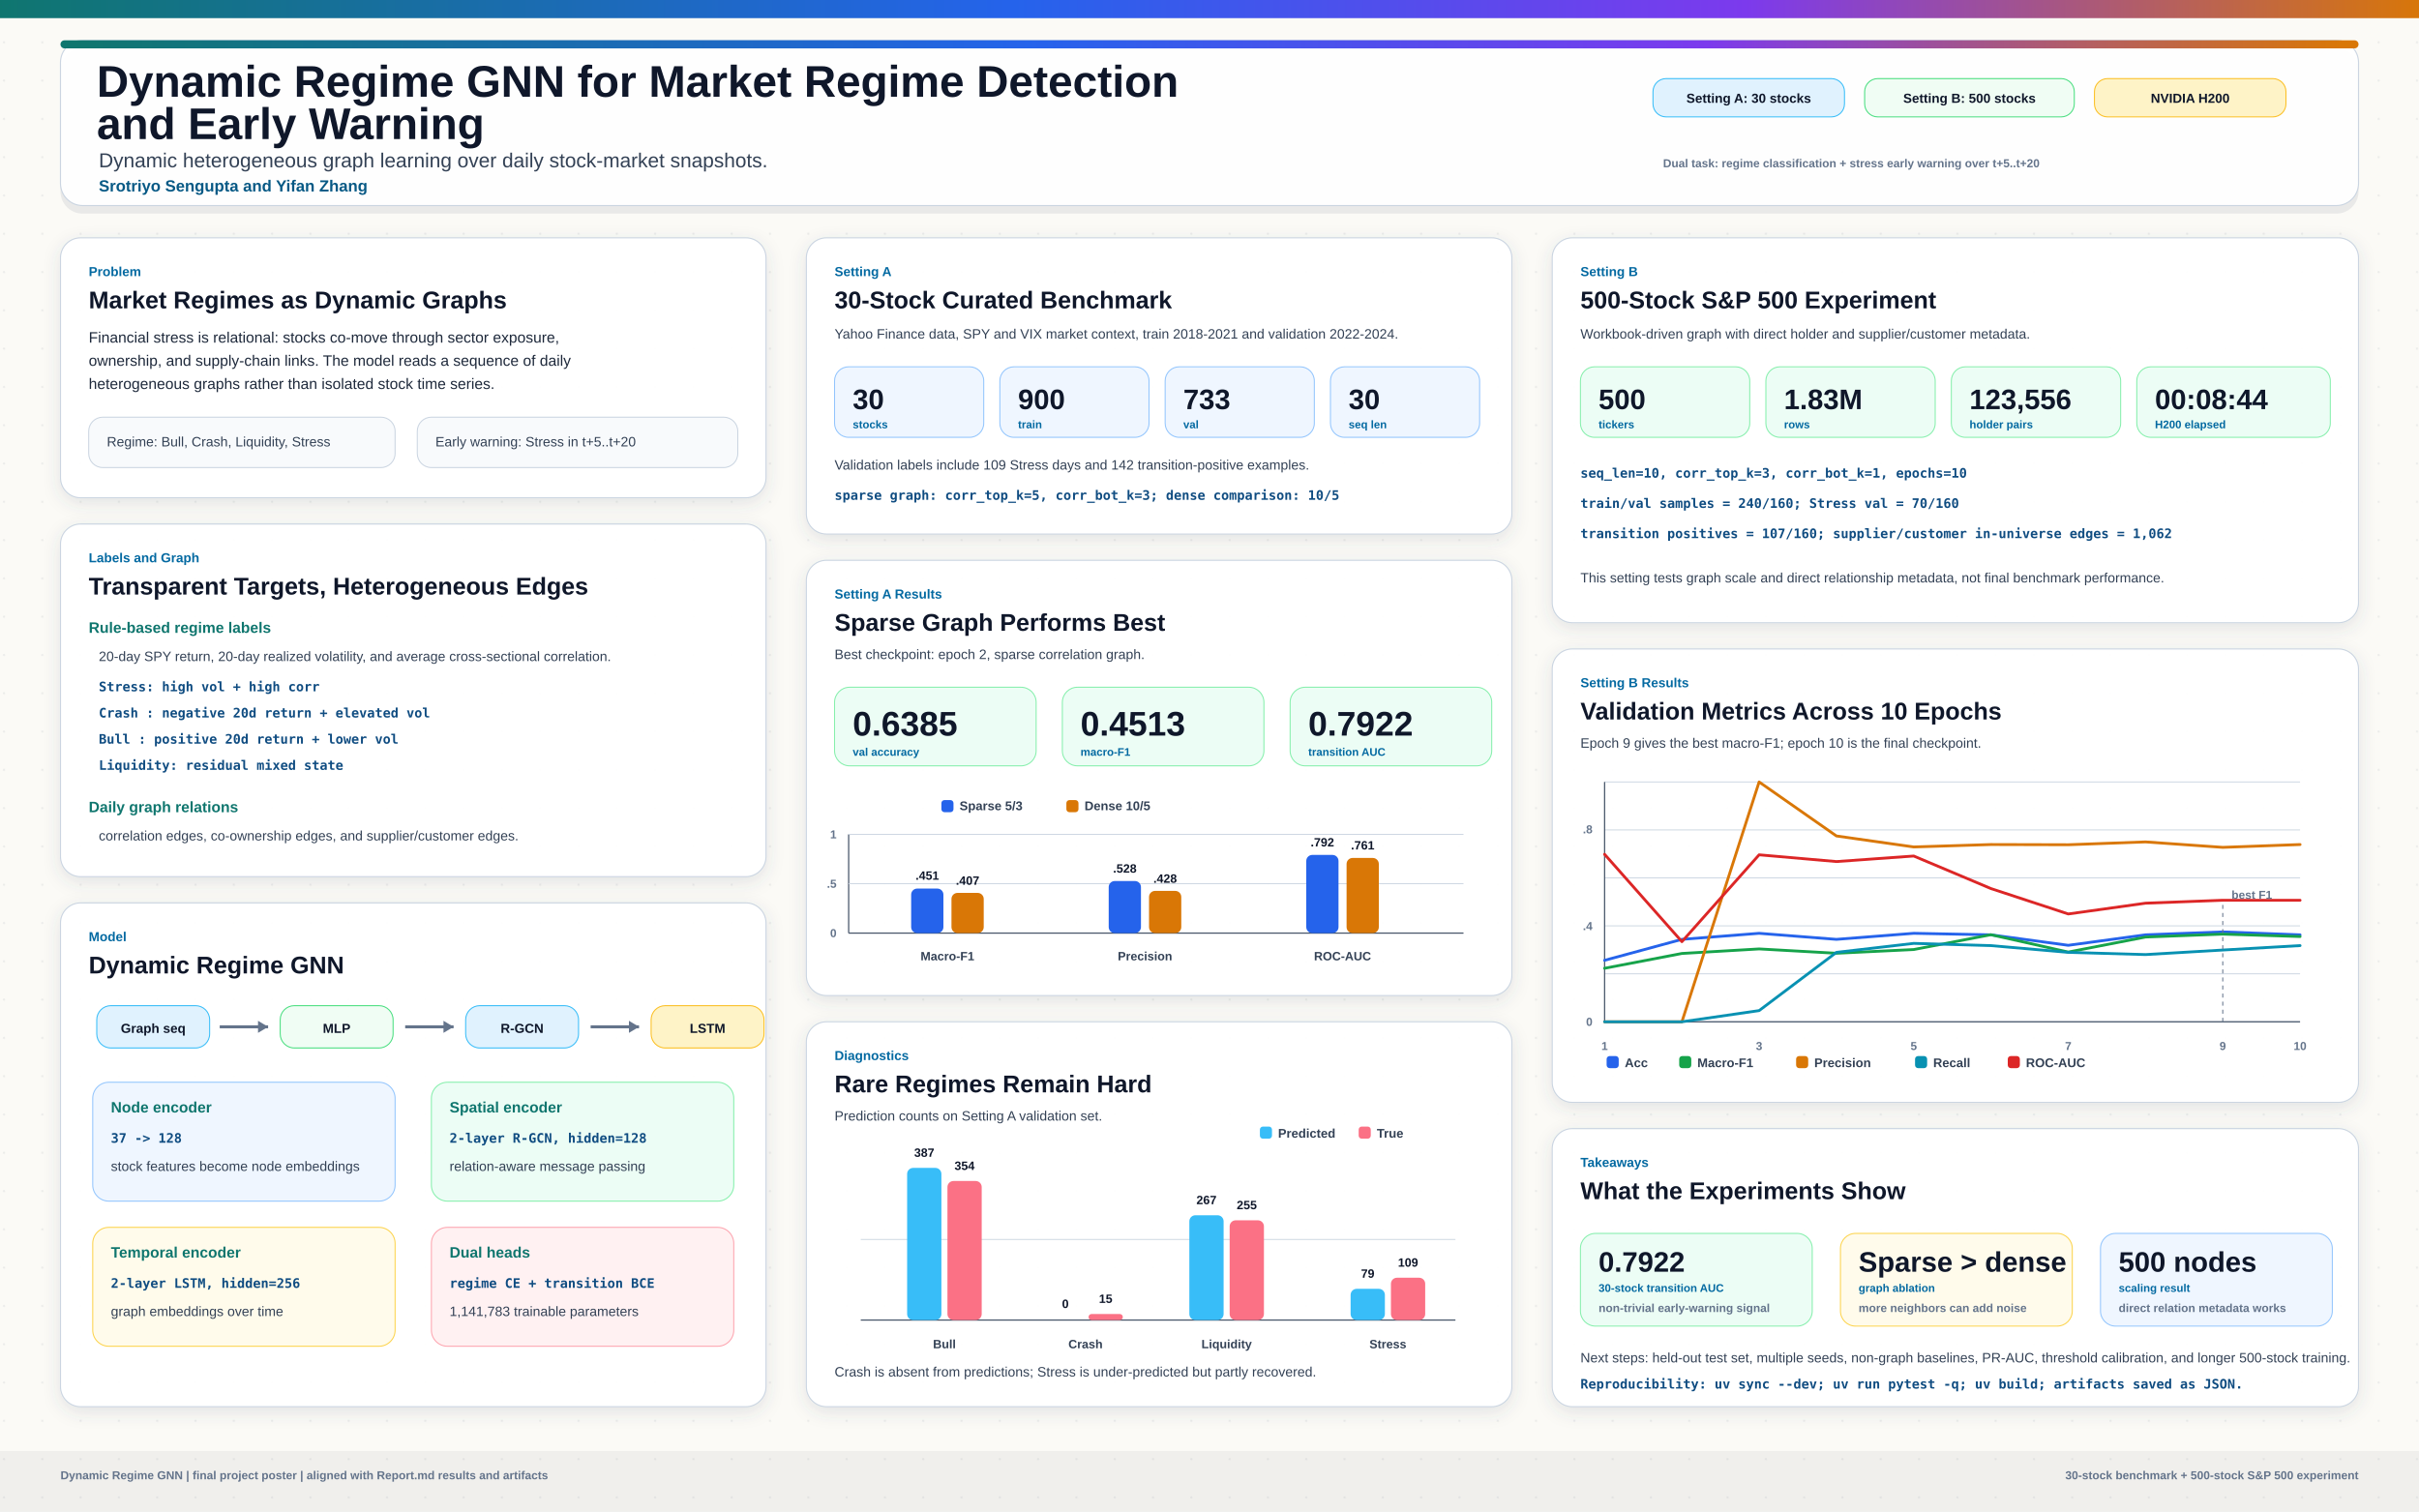
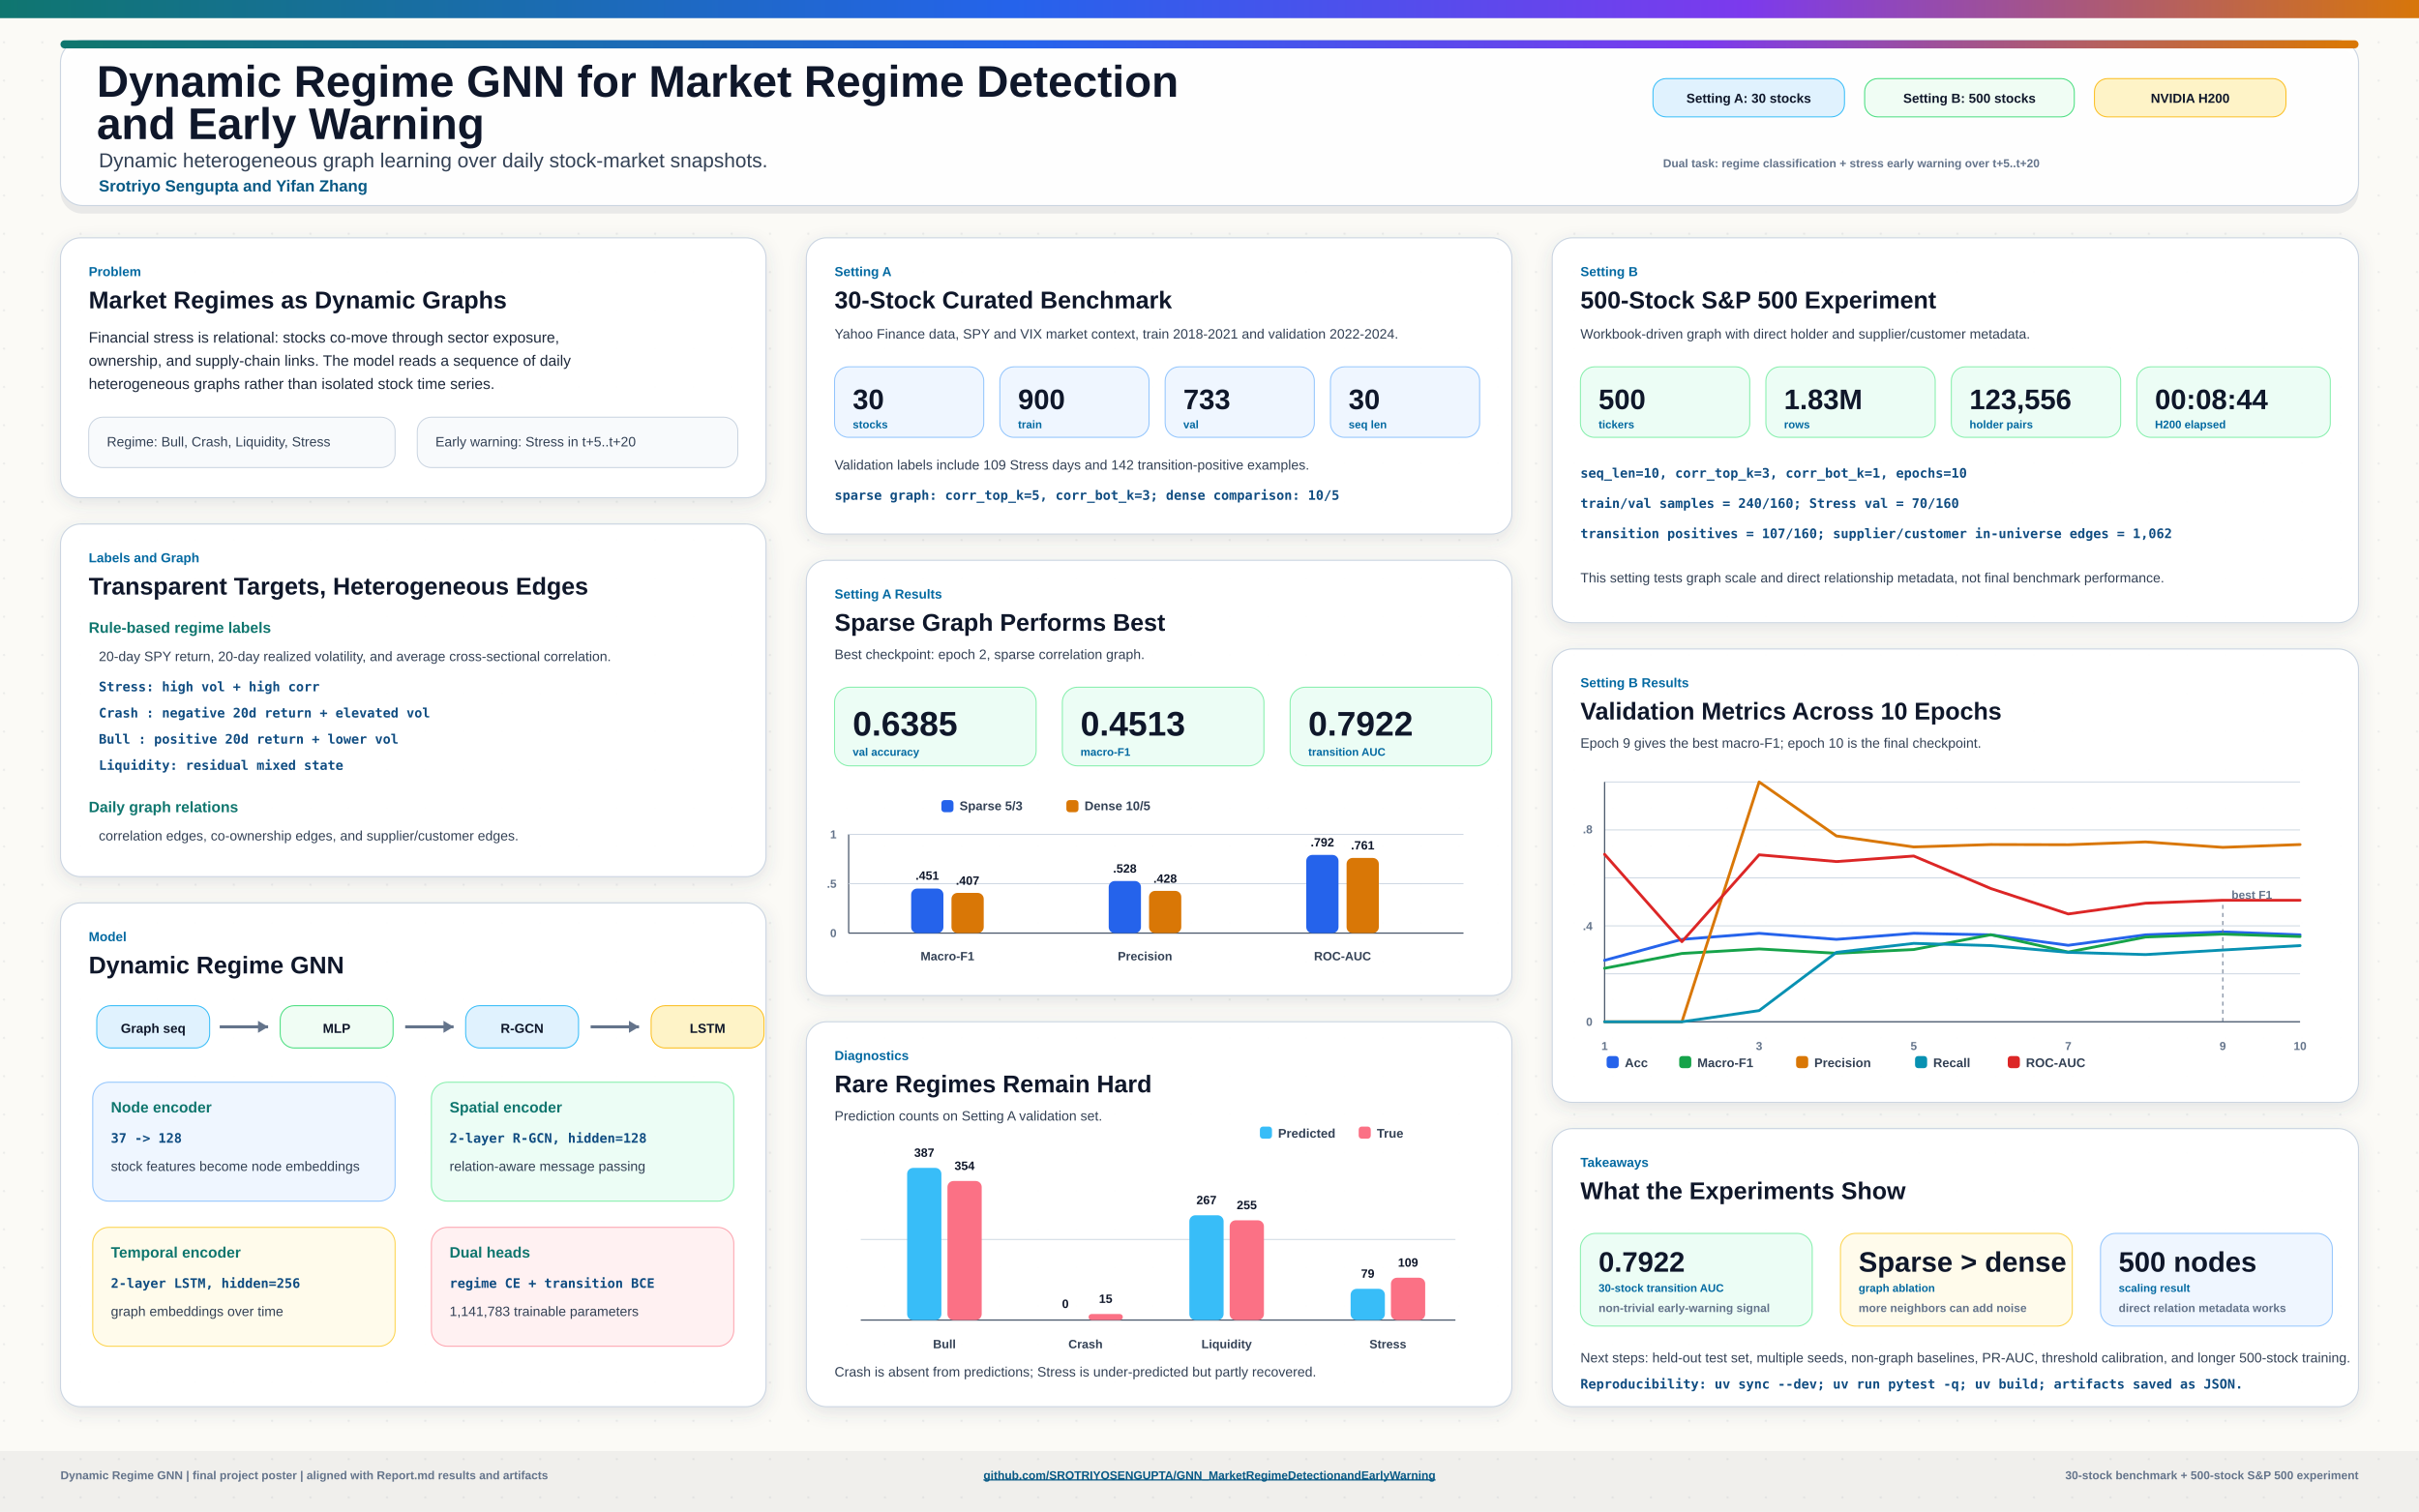
<svg xmlns="http://www.w3.org/2000/svg" width="2400" height="1500" viewBox="0 0 2400 1500" role="img" aria-labelledby="title desc">
  <defs>
    <linearGradient id="topBand" x1="0" y1="0" x2="1" y2="0">
      <stop offset="0%" stop-color="#0f766e" />
      <stop offset="42%" stop-color="#2563eb" />
      <stop offset="72%" stop-color="#7c3aed" />
      <stop offset="100%" stop-color="#d97706" />
    </linearGradient>
    <pattern id="dotGrid" width="38" height="38" patternUnits="userSpaceOnUse">
      <circle cx="4" cy="4" r="1.2" fill="#334155" opacity="0.07" />
    </pattern>
    <filter id="softShadow" x="-8%" y="-8%" width="116%" height="116%">
      <feDropShadow dx="0" dy="5" stdDeviation="8" flood-color="#475569" flood-opacity="0.14" />
    </filter>
    <style>
      text { font-family: "Aptos", "Helvetica Neue", Arial, sans-serif; letter-spacing: 0; }
      .title { fill: #0f172a; font-size: 44px; font-weight: 820; }
      .subtitle { fill: #334155; font-size: 20px; font-weight: 500; }
      .authors { fill: #075985; font-size: 16px; font-weight: 700; }
      .eyebrow { fill: #0369a1; font-size: 13px; font-weight: 800; text-transform: uppercase; letter-spacing: 0; }
      .section { fill: #0f172a; font-size: 24px; font-weight: 820; }
      .subhead { fill: #0f766e; font-size: 15px; font-weight: 800; }
      .body { fill: #1e293b; font-size: 15px; font-weight: 520; }
      .body2 { fill: #334155; font-size: 13.5px; font-weight: 500; }
      .tiny { fill: #64748b; font-size: 11.5px; font-weight: 580; }
      .code { fill: #0f4c81; font-size: 13px; font-family: "SFMono-Regular", "Consolas", monospace; font-weight: 550; }
      .metric { fill: #0f172a; font-size: 34px; font-weight: 860; }
      .metric2 { fill: #0f172a; font-size: 28px; font-weight: 850; }
      .metric-label { fill: #0369a1; font-size: 11px; font-weight: 800; text-transform: uppercase; letter-spacing: 0; }
      .panel { fill: #ffffff; fill-opacity: 0.96; stroke: #cbd5e1; stroke-width: 1.1; }
      .panel-soft { fill: #f8fafc; stroke: #cbd5e1; stroke-width: 1; }
      .blue { fill: #eff6ff; stroke: #93c5fd; stroke-width: 1; }
      .green { fill: #ecfdf5; stroke: #86efac; stroke-width: 1; }
      .amber { fill: #fffbeb; stroke: #fcd34d; stroke-width: 1; }
      .rose { fill: #fff1f2; stroke: #fda4af; stroke-width: 1; }
      .chip { fill: #e0f2fe; stroke: #38bdf8; stroke-width: 1; }
      .chip2 { fill: #f0fdf4; stroke: #4ade80; stroke-width: 1; }
      .chip3 { fill: #fef3c7; stroke: #fbbf24; stroke-width: 1; }
      .chip-text { fill: #0f172a; font-size: 13px; font-weight: 760; }
      .axis { stroke: #475569; stroke-width: 1.2; }
      .gridline { stroke: #cbd5e1; stroke-width: 0.9; }
      .bar-label { fill: #334155; font-size: 12px; font-weight: 700; }
      .bar-value { fill: #0f172a; font-size: 12px; font-weight: 780; }
      .legend { fill: #334155; font-size: 12.5px; font-weight: 650; }
+       .link { fill: #075985; font-size: 11.5px; font-weight: 740; text-decoration: underline; }
      .line { fill: none; stroke-width: 2.8; stroke-linejoin: round; stroke-linecap: round; }
    </style>
  </defs>
  <rect width="2400" height="1500" fill="#fbfaf6" />
  <rect width="2400" height="1500" fill="url(#dotGrid)" />
  <rect x="0" y="0" width="2400" height="18" fill="url(#topBand)" />
  <rect x="0" y="1440" width="2400" height="60" fill="#0f172a" opacity="0.05" />
  <g transform="translate(60,40)">
    <rect x="0" y="8" width="2280" height="164" rx="22" fill="#475569" opacity="0.10" />
    <rect class="panel" x="0" y="0" width="2280" height="164" rx="22" />
    <rect x="0" y="0" width="2280" height="8" rx="4" fill="url(#topBand)" />
    <text class="title" x="36" y="56">Dynamic Regime GNN for Market Regime Detection</text>
    <text class="title" x="36" y="98">and Early Warning</text>
    <text class="subtitle" x="38" y="126">Dynamic heterogeneous graph learning over daily stock-market snapshots.</text>
    <text class="authors" x="38" y="150">Srotriyo Sengupta and Yifan Zhang</text>
    <g transform="translate(1580,38)">
      <rect class="chip" x="0" y="0" width="190" height="38" rx="13" />
      <text class="chip-text" x="95" y="24" text-anchor="middle">Setting A: 30 stocks</text>
      <rect class="chip2" x="210" y="0" width="208" height="38" rx="13" />
      <text class="chip-text" x="314" y="24" text-anchor="middle">Setting B: 500 stocks</text>
      <rect class="chip3" x="438" y="0" width="190" height="38" rx="13" />
      <text class="chip-text" x="533" y="24" text-anchor="middle">NVIDIA H200</text>
    </g>
    <text class="tiny" x="1590" y="126">Dual task: regime classification + stress early warning over t+5..t+20</text>
  </g>
  <g transform="translate(60,236)">
    <rect class="panel" x="0" y="0" width="700" height="258" rx="20" filter="url(#softShadow)" />
    <text class="eyebrow" x="28" y="38">Problem</text>
    <text class="section" x="28" y="70">Market Regimes as Dynamic Graphs</text>
    <text class="body" x="28" y="104">Financial stress is relational: stocks co-move through sector exposure,</text>
    <text class="body" x="28" y="127">ownership, and supply-chain links. The model reads a sequence of daily</text>
    <text class="body" x="28" y="150">heterogeneous graphs rather than isolated stock time series.</text>
    <rect class="panel-soft" x="28" y="178" width="304" height="50" rx="14" />
    <text class="body2" x="46" y="207">Regime: Bull, Crash, Liquidity, Stress</text>
    <rect class="panel-soft" x="354" y="178" width="318" height="50" rx="14" />
    <text class="body2" x="372" y="207">Early warning: Stress in t+5..t+20</text>
  </g>
  <g transform="translate(60,520)">
    <rect class="panel" x="0" y="0" width="700" height="350" rx="20" filter="url(#softShadow)" />
    <text class="eyebrow" x="28" y="38">Labels and Graph</text>
    <text class="section" x="28" y="70">Transparent Targets, Heterogeneous Edges</text>
    <text class="subhead" x="28" y="108">Rule-based regime labels</text>
    <text class="body2" x="38" y="136">20-day SPY return, 20-day realized volatility, and average cross-sectional correlation.</text>
    <text class="code" x="38" y="166">Stress: high vol + high corr</text>
    <text class="code" x="38" y="192">Crash : negative 20d return + elevated vol</text>
    <text class="code" x="38" y="218">Bull  : positive 20d return + lower vol</text>
    <text class="code" x="38" y="244">Liquidity: residual mixed state</text>
    <text class="subhead" x="28" y="286">Daily graph relations</text>
    <text class="body2" x="38" y="314">correlation edges, co-ownership edges, and supplier/customer edges.</text>
  </g>
  <g transform="translate(60,896)">
    <rect class="panel" x="0" y="0" width="700" height="500" rx="20" filter="url(#softShadow)" />
    <text class="eyebrow" x="28" y="38">Model</text>
    <text class="section" x="28" y="70">Dynamic Regime GNN</text>
    <g transform="translate(36,102)">
      <rect class="chip" x="0" y="0" width="112" height="42" rx="14" />
      <text class="chip-text" x="56" y="27" text-anchor="middle">Graph seq</text>
      <line x1="122" y1="21" x2="170" y2="21" stroke="#64748b" stroke-width="3" />
      <polygon points="170,21 160,15 160,27" fill="#64748b" />
      <rect class="chip2" x="182" y="0" width="112" height="42" rx="14" />
      <text class="chip-text" x="238" y="27" text-anchor="middle">MLP</text>
      <line x1="306" y1="21" x2="354" y2="21" stroke="#64748b" stroke-width="3" />
      <polygon points="354,21 344,15 344,27" fill="#64748b" />
      <rect class="chip" x="366" y="0" width="112" height="42" rx="14" />
      <text class="chip-text" x="422" y="27" text-anchor="middle">R-GCN</text>
      <line x1="490" y1="21" x2="538" y2="21" stroke="#64748b" stroke-width="3" />
      <polygon points="538,21 528,15 528,27" fill="#64748b" />
      <rect class="chip3" x="550" y="0" width="112" height="42" rx="14" />
      <text class="chip-text" x="606" y="27" text-anchor="middle">LSTM</text>
    </g>
    <g transform="translate(32,178)">
      <rect class="blue" x="0" y="0" width="300" height="118" rx="16" />
      <text class="subhead" x="18" y="30">Node encoder</text>
      <text class="code" x="18" y="60">37 -&gt; 128</text>
      <text class="body2" x="18" y="88">stock features become node embeddings</text>
    </g>
    <g transform="translate(368,178)">
      <rect class="green" x="0" y="0" width="300" height="118" rx="16" />
      <text class="subhead" x="18" y="30">Spatial encoder</text>
      <text class="code" x="18" y="60">2-layer R-GCN, hidden=128</text>
      <text class="body2" x="18" y="88">relation-aware message passing</text>
    </g>
    <g transform="translate(32,322)">
      <rect class="amber" x="0" y="0" width="300" height="118" rx="16" />
      <text class="subhead" x="18" y="30">Temporal encoder</text>
      <text class="code" x="18" y="60">2-layer LSTM, hidden=256</text>
      <text class="body2" x="18" y="88">graph embeddings over time</text>
    </g>
    <g transform="translate(368,322)">
      <rect class="rose" x="0" y="0" width="300" height="118" rx="16" />
      <text class="subhead" x="18" y="30">Dual heads</text>
      <text class="code" x="18" y="60">regime CE + transition BCE</text>
      <text class="body2" x="18" y="88">1,141,783 trainable parameters</text>
    </g>
  </g>
  <g transform="translate(800,236)">
    <rect class="panel" x="0" y="0" width="700" height="294" rx="20" filter="url(#softShadow)" />
    <text class="eyebrow" x="28" y="38">Setting A</text>
    <text class="section" x="28" y="70">30-Stock Curated Benchmark</text>
    <text class="body2" x="28" y="100">Yahoo Finance data, SPY and VIX market context, train 2018-2021 and validation 2022-2024.</text>
    <g transform="translate(28,128)">
      <rect class="blue" x="0" y="0" width="148" height="70" rx="14" />
      <text class="metric2" x="18" y="42">30</text>
      <text class="metric-label" x="18" y="61">stocks</text>
      <rect class="blue" x="164" y="0" width="148" height="70" rx="14" />
      <text class="metric2" x="182" y="42">900</text>
      <text class="metric-label" x="182" y="61">train</text>
      <rect class="blue" x="328" y="0" width="148" height="70" rx="14" />
      <text class="metric2" x="346" y="42">733</text>
      <text class="metric-label" x="346" y="61">val</text>
      <rect class="blue" x="492" y="0" width="148" height="70" rx="14" />
      <text class="metric2" x="510" y="42">30</text>
      <text class="metric-label" x="510" y="61">seq len</text>
    </g>
    <text class="body2" x="28" y="230">Validation labels include 109 Stress days and 142 transition-positive examples.</text>
    <text class="code" x="28" y="260">sparse graph: corr_top_k=5, corr_bot_k=3; dense comparison: 10/5</text>
  </g>
  <g transform="translate(800,556)">
    <rect class="panel" x="0" y="0" width="700" height="432" rx="20" filter="url(#softShadow)" />
    <text class="eyebrow" x="28" y="38">Setting A Results</text>
    <text class="section" x="28" y="70">Sparse Graph Performs Best</text>
    <text class="body2" x="28" y="98">Best checkpoint: epoch 2, sparse correlation graph.</text>
    <g transform="translate(28,126)">
      <rect class="green" x="0" y="0" width="200" height="78" rx="15" />
      <text class="metric" x="18" y="48">0.6385</text>
      <text class="metric-label" x="18" y="68">val accuracy</text>
      <rect class="green" x="226" y="0" width="200" height="78" rx="15" />
      <text class="metric" x="244" y="48">0.4513</text>
      <text class="metric-label" x="244" y="68">macro-F1</text>
      <rect class="green" x="452" y="0" width="200" height="78" rx="15" />
      <text class="metric" x="470" y="48">0.7922</text>
      <text class="metric-label" x="470" y="68">transition AUC</text>
    </g>
    <g transform="translate(42,252)">
      <line class="axis" x1="0" y1="118" x2="610" y2="118" />
      <line class="axis" x1="0" y1="20" x2="0" y2="118" />
      <line class="gridline" x1="0" y1="69" x2="610" y2="69" />
      <line class="gridline" x1="0" y1="20" x2="610" y2="20" />
      <text class="tiny" x="-12" y="122" text-anchor="end">0</text>
      <text class="tiny" x="-12" y="73" text-anchor="end">.5</text>
      <text class="tiny" x="-12" y="24" text-anchor="end">1</text>
      <rect x="62" y="73.8" width="32" height="44.2" rx="6" fill="#2563eb" />
      <rect x="102" y="78.1" width="32" height="39.9" rx="6" fill="#d97706" />
      <text class="bar-value" x="78" y="65" text-anchor="middle">.451</text>
      <text class="bar-value" x="118" y="70" text-anchor="middle">.407</text>
      <text class="bar-label" x="98" y="145" text-anchor="middle">Macro-F1</text>
      <rect x="258" y="66.3" width="32" height="51.7" rx="6" fill="#2563eb" />
      <rect x="298" y="76.1" width="32" height="41.9" rx="6" fill="#d97706" />
      <text class="bar-value" x="274" y="58" text-anchor="middle">.528</text>
      <text class="bar-value" x="314" y="68" text-anchor="middle">.428</text>
      <text class="bar-label" x="294" y="145" text-anchor="middle">Precision</text>
      <rect x="454" y="40.4" width="32" height="77.6" rx="6" fill="#2563eb" />
      <rect x="494" y="43.4" width="32" height="74.6" rx="6" fill="#d97706" />
      <text class="bar-value" x="470" y="32" text-anchor="middle">.792</text>
      <text class="bar-value" x="510" y="35" text-anchor="middle">.761</text>
      <text class="bar-label" x="490" y="145" text-anchor="middle">ROC-AUC</text>
      <rect x="92" y="-14" width="12" height="12" rx="3" fill="#2563eb" />
      <text class="legend" x="110" y="-4">Sparse 5/3</text>
      <rect x="216" y="-14" width="12" height="12" rx="3" fill="#d97706" />
      <text class="legend" x="234" y="-4">Dense 10/5</text>
    </g>
  </g>
  <g transform="translate(800,1014)">
    <rect class="panel" x="0" y="0" width="700" height="382" rx="20" filter="url(#softShadow)" />
    <text class="eyebrow" x="28" y="38">Diagnostics</text>
    <text class="section" x="28" y="70">Rare Regimes Remain Hard</text>
    <text class="body2" x="28" y="98">Prediction counts on Setting A validation set.</text>
    <g transform="translate(54,134)">
      <line class="axis" x1="0" y1="162" x2="590" y2="162" />
      <line class="gridline" x1="0" y1="82" x2="590" y2="82" />
      <rect x="46" y="11" width="34" height="151" rx="6" fill="#38bdf8" />
      <rect x="86" y="24" width="34" height="138" rx="6" fill="#fb7185" />
      <text class="bar-value" x="63" y="0" text-anchor="middle">387</text>
      <text class="bar-value" x="103" y="13" text-anchor="middle">354</text>
      <text class="bar-label" x="83" y="190" text-anchor="middle">Bull</text>
      <rect x="186" y="162" width="34" height="0" rx="6" fill="#38bdf8" />
      <rect x="226" y="156" width="34" height="6" rx="3" fill="#fb7185" />
      <text class="bar-value" x="203" y="150" text-anchor="middle">0</text>
      <text class="bar-value" x="243" y="145" text-anchor="middle">15</text>
      <text class="bar-label" x="223" y="190" text-anchor="middle">Crash</text>
      <rect x="326" y="58" width="34" height="104" rx="6" fill="#38bdf8" />
      <rect x="366" y="63" width="34" height="99" rx="6" fill="#fb7185" />
      <text class="bar-value" x="343" y="47" text-anchor="middle">267</text>
      <text class="bar-value" x="383" y="52" text-anchor="middle">255</text>
      <text class="bar-label" x="363" y="190" text-anchor="middle">Liquidity</text>
      <rect x="486" y="131" width="34" height="31" rx="6" fill="#38bdf8" />
      <rect x="526" y="120" width="34" height="42" rx="6" fill="#fb7185" />
      <text class="bar-value" x="503" y="120" text-anchor="middle">79</text>
      <text class="bar-value" x="543" y="109" text-anchor="middle">109</text>
      <text class="bar-label" x="523" y="190" text-anchor="middle">Stress</text>
    </g>
    <rect x="450" y="104" width="12" height="12" rx="3" fill="#38bdf8" />
    <text class="legend" x="468" y="115">Predicted</text>
    <rect x="548" y="104" width="12" height="12" rx="3" fill="#fb7185" />
    <text class="legend" x="566" y="115">True</text>
    <text class="body2" x="28" y="352">Crash is absent from predictions; Stress is under-predicted but partly recovered.</text>
  </g>
  <g transform="translate(1540,236)">
    <rect class="panel" x="0" y="0" width="800" height="382" rx="20" filter="url(#softShadow)" />
    <text class="eyebrow" x="28" y="38">Setting B</text>
    <text class="section" x="28" y="70">500-Stock S&amp;P 500 Experiment</text>
    <text class="body2" x="28" y="100">Workbook-driven graph with direct holder and supplier/customer metadata.</text>
    <g transform="translate(28,128)">
      <rect class="green" x="0" y="0" width="168" height="70" rx="14" />
      <text class="metric2" x="18" y="42">500</text>
      <text class="metric-label" x="18" y="61">tickers</text>
      <rect class="green" x="184" y="0" width="168" height="70" rx="14" />
      <text class="metric2" x="202" y="42">1.83M</text>
      <text class="metric-label" x="202" y="61">rows</text>
      <rect class="green" x="368" y="0" width="168" height="70" rx="14" />
      <text class="metric2" x="386" y="42">123,556</text>
      <text class="metric-label" x="386" y="61">holder pairs</text>
      <rect class="green" x="552" y="0" width="192" height="70" rx="14" />
      <text class="metric2" x="570" y="42">00:08:44</text>
      <text class="metric-label" x="570" y="61">H200 elapsed</text>
    </g>
    <g transform="translate(28,238)">
      <text class="code" x="0" y="0">seq_len=10, corr_top_k=3, corr_bot_k=1, epochs=10</text>
      <text class="code" x="0" y="30">train/val samples = 240/160; Stress val = 70/160</text>
      <text class="code" x="0" y="60">transition positives = 107/160; supplier/customer in-universe edges = 1,062</text>
      <text class="body2" x="0" y="104">This setting tests graph scale and direct relationship metadata, not final benchmark performance.</text>
    </g>
  </g>
  <g transform="translate(1540,644)">
    <rect class="panel" x="0" y="0" width="800" height="450" rx="20" filter="url(#softShadow)" />
    <text class="eyebrow" x="28" y="38">Setting B Results</text>
    <text class="section" x="28" y="70">Validation Metrics Across 10 Epochs</text>
    <text class="body2" x="28" y="98">Epoch 9 gives the best macro-F1; epoch 10 is the final checkpoint.</text>
    <g transform="translate(52,132)">
      <line class="gridline" x1="0" y1="238" x2="690" y2="238" />
      <line class="gridline" x1="0" y1="190.4" x2="690" y2="190.4" />
      <line class="gridline" x1="0" y1="142.8" x2="690" y2="142.8" />
      <line class="gridline" x1="0" y1="95.2" x2="690" y2="95.2" />
      <line class="gridline" x1="0" y1="47.6" x2="690" y2="47.6" />
      <line class="gridline" x1="0" y1="0" x2="690" y2="0" />
      <line class="axis" x1="0" y1="0" x2="0" y2="238" />
      <line class="axis" x1="0" y1="238" x2="690" y2="238" />
      <text class="tiny" x="-12" y="242" text-anchor="end">0</text>
      <text class="tiny" x="-12" y="147" text-anchor="end">.4</text>
      <text class="tiny" x="-12" y="51" text-anchor="end">.8</text>
      <polyline class="line" points="0.0,177.0 76.7,156.2 153.3,150.2 230.0,156.2 306.7,150.2 383.3,151.7 460.0,162.1 536.7,151.7 613.3,148.8 690.0,151.7" stroke="#2563eb" />
      <polyline class="line" points="0.0,184.9 76.7,170.2 153.3,165.7 230.0,170.0 306.7,166.3 383.3,151.6 460.0,168.8 536.7,153.9 613.3,151.0 690.0,153.4" stroke="#16a34a" />
      <polyline class="line" points="0.0,238.0 76.7,238.0 153.3,0.0 230.0,53.6 306.7,64.5 383.3,62.1 460.0,62.3 536.7,59.5 613.3,64.9 690.0,62.1" stroke="#d97706" />
      <polyline class="line" points="0.0,238.0 76.7,238.0 153.3,226.9 230.0,169.1 306.7,160.2 383.3,162.4 460.0,169.1 536.7,171.3 613.3,166.8 690.0,162.4" stroke="#0891b2" />
      <polyline class="line" points="0.0,71.8 76.7,158.5 153.3,72.3 230.0,79.0 306.7,73.5 383.3,105.8 460.0,131.0 536.7,120.3 613.3,117.4 690.0,117.4" stroke="#dc2626" />
      <line x1="613.3" y1="122" x2="613.3" y2="238" stroke="#64748b" stroke-width="1" stroke-dasharray="4 4" />
      <text class="tiny" x="622" y="116">best F1</text>
      <text class="tiny" x="0" y="266" text-anchor="middle">1</text>
      <text class="tiny" x="153.3" y="266" text-anchor="middle">3</text>
      <text class="tiny" x="306.7" y="266" text-anchor="middle">5</text>
      <text class="tiny" x="460.0" y="266" text-anchor="middle">7</text>
      <text class="tiny" x="613.3" y="266" text-anchor="middle">9</text>
      <text class="tiny" x="690.0" y="266" text-anchor="middle">10</text>
    </g>
    <g transform="translate(54,414)">
      <rect x="0" y="-10" width="12" height="12" rx="3" fill="#2563eb" />
      <text class="legend" x="18" y="1">Acc</text>
      <rect x="72" y="-10" width="12" height="12" rx="3" fill="#16a34a" />
      <text class="legend" x="90" y="1">Macro-F1</text>
      <rect x="188" y="-10" width="12" height="12" rx="3" fill="#d97706" />
      <text class="legend" x="206" y="1">Precision</text>
      <rect x="306" y="-10" width="12" height="12" rx="3" fill="#0891b2" />
      <text class="legend" x="324" y="1">Recall</text>
      <rect x="398" y="-10" width="12" height="12" rx="3" fill="#dc2626" />
      <text class="legend" x="416" y="1">ROC-AUC</text>
    </g>
  </g>
  <g transform="translate(1540,1120)">
    <rect class="panel" x="0" y="0" width="800" height="276" rx="20" filter="url(#softShadow)" />
    <text class="eyebrow" x="28" y="38">Takeaways</text>
    <text class="section" x="28" y="70">What the Experiments Show</text>
    <g transform="translate(28,104)">
      <rect class="green" x="0" y="0" width="230" height="92" rx="15" />
      <text class="metric2" x="18" y="38">0.7922</text>
      <text class="metric-label" x="18" y="58">30-stock transition AUC</text>
      <text class="tiny" x="18" y="78">non-trivial early-warning signal</text>
      <rect class="amber" x="258" y="0" width="230" height="92" rx="15" />
      <text class="metric2" x="276" y="38">Sparse &gt; dense</text>
      <text class="metric-label" x="276" y="58">graph ablation</text>
      <text class="tiny" x="276" y="78">more neighbors can add noise</text>
      <rect class="blue" x="516" y="0" width="230" height="92" rx="15" />
      <text class="metric2" x="534" y="38">500 nodes</text>
      <text class="metric-label" x="534" y="58">scaling result</text>
      <text class="tiny" x="534" y="78">direct relation metadata works</text>
    </g>
    <text class="body2" x="28" y="232">Next steps: held-out test set, multiple seeds, non-graph baselines, PR-AUC, threshold calibration, and longer 500-stock training.</text>
    <text class="code" x="28" y="258">Reproducibility: uv sync --dev; uv run pytest -q; uv build; artifacts saved as JSON.</text>
  </g>
  <text class="tiny" x="60" y="1468">Dynamic Regime GNN | final project poster | aligned with Report.md results and artifacts</text>
+   <a href="https://github.com/SROTRIYOSENGUPTA/GNN_MarketRegimeDetectionandEarlyWarning">
+     <text class="link" x="1200" y="1468" text-anchor="middle">github.com/SROTRIYOSENGUPTA/GNN_MarketRegimeDetectionandEarlyWarning</text>
+   </a>
  <text class="tiny" x="2340" y="1468" text-anchor="end">30-stock benchmark + 500-stock S&amp;P 500 experiment</text>
</svg>
